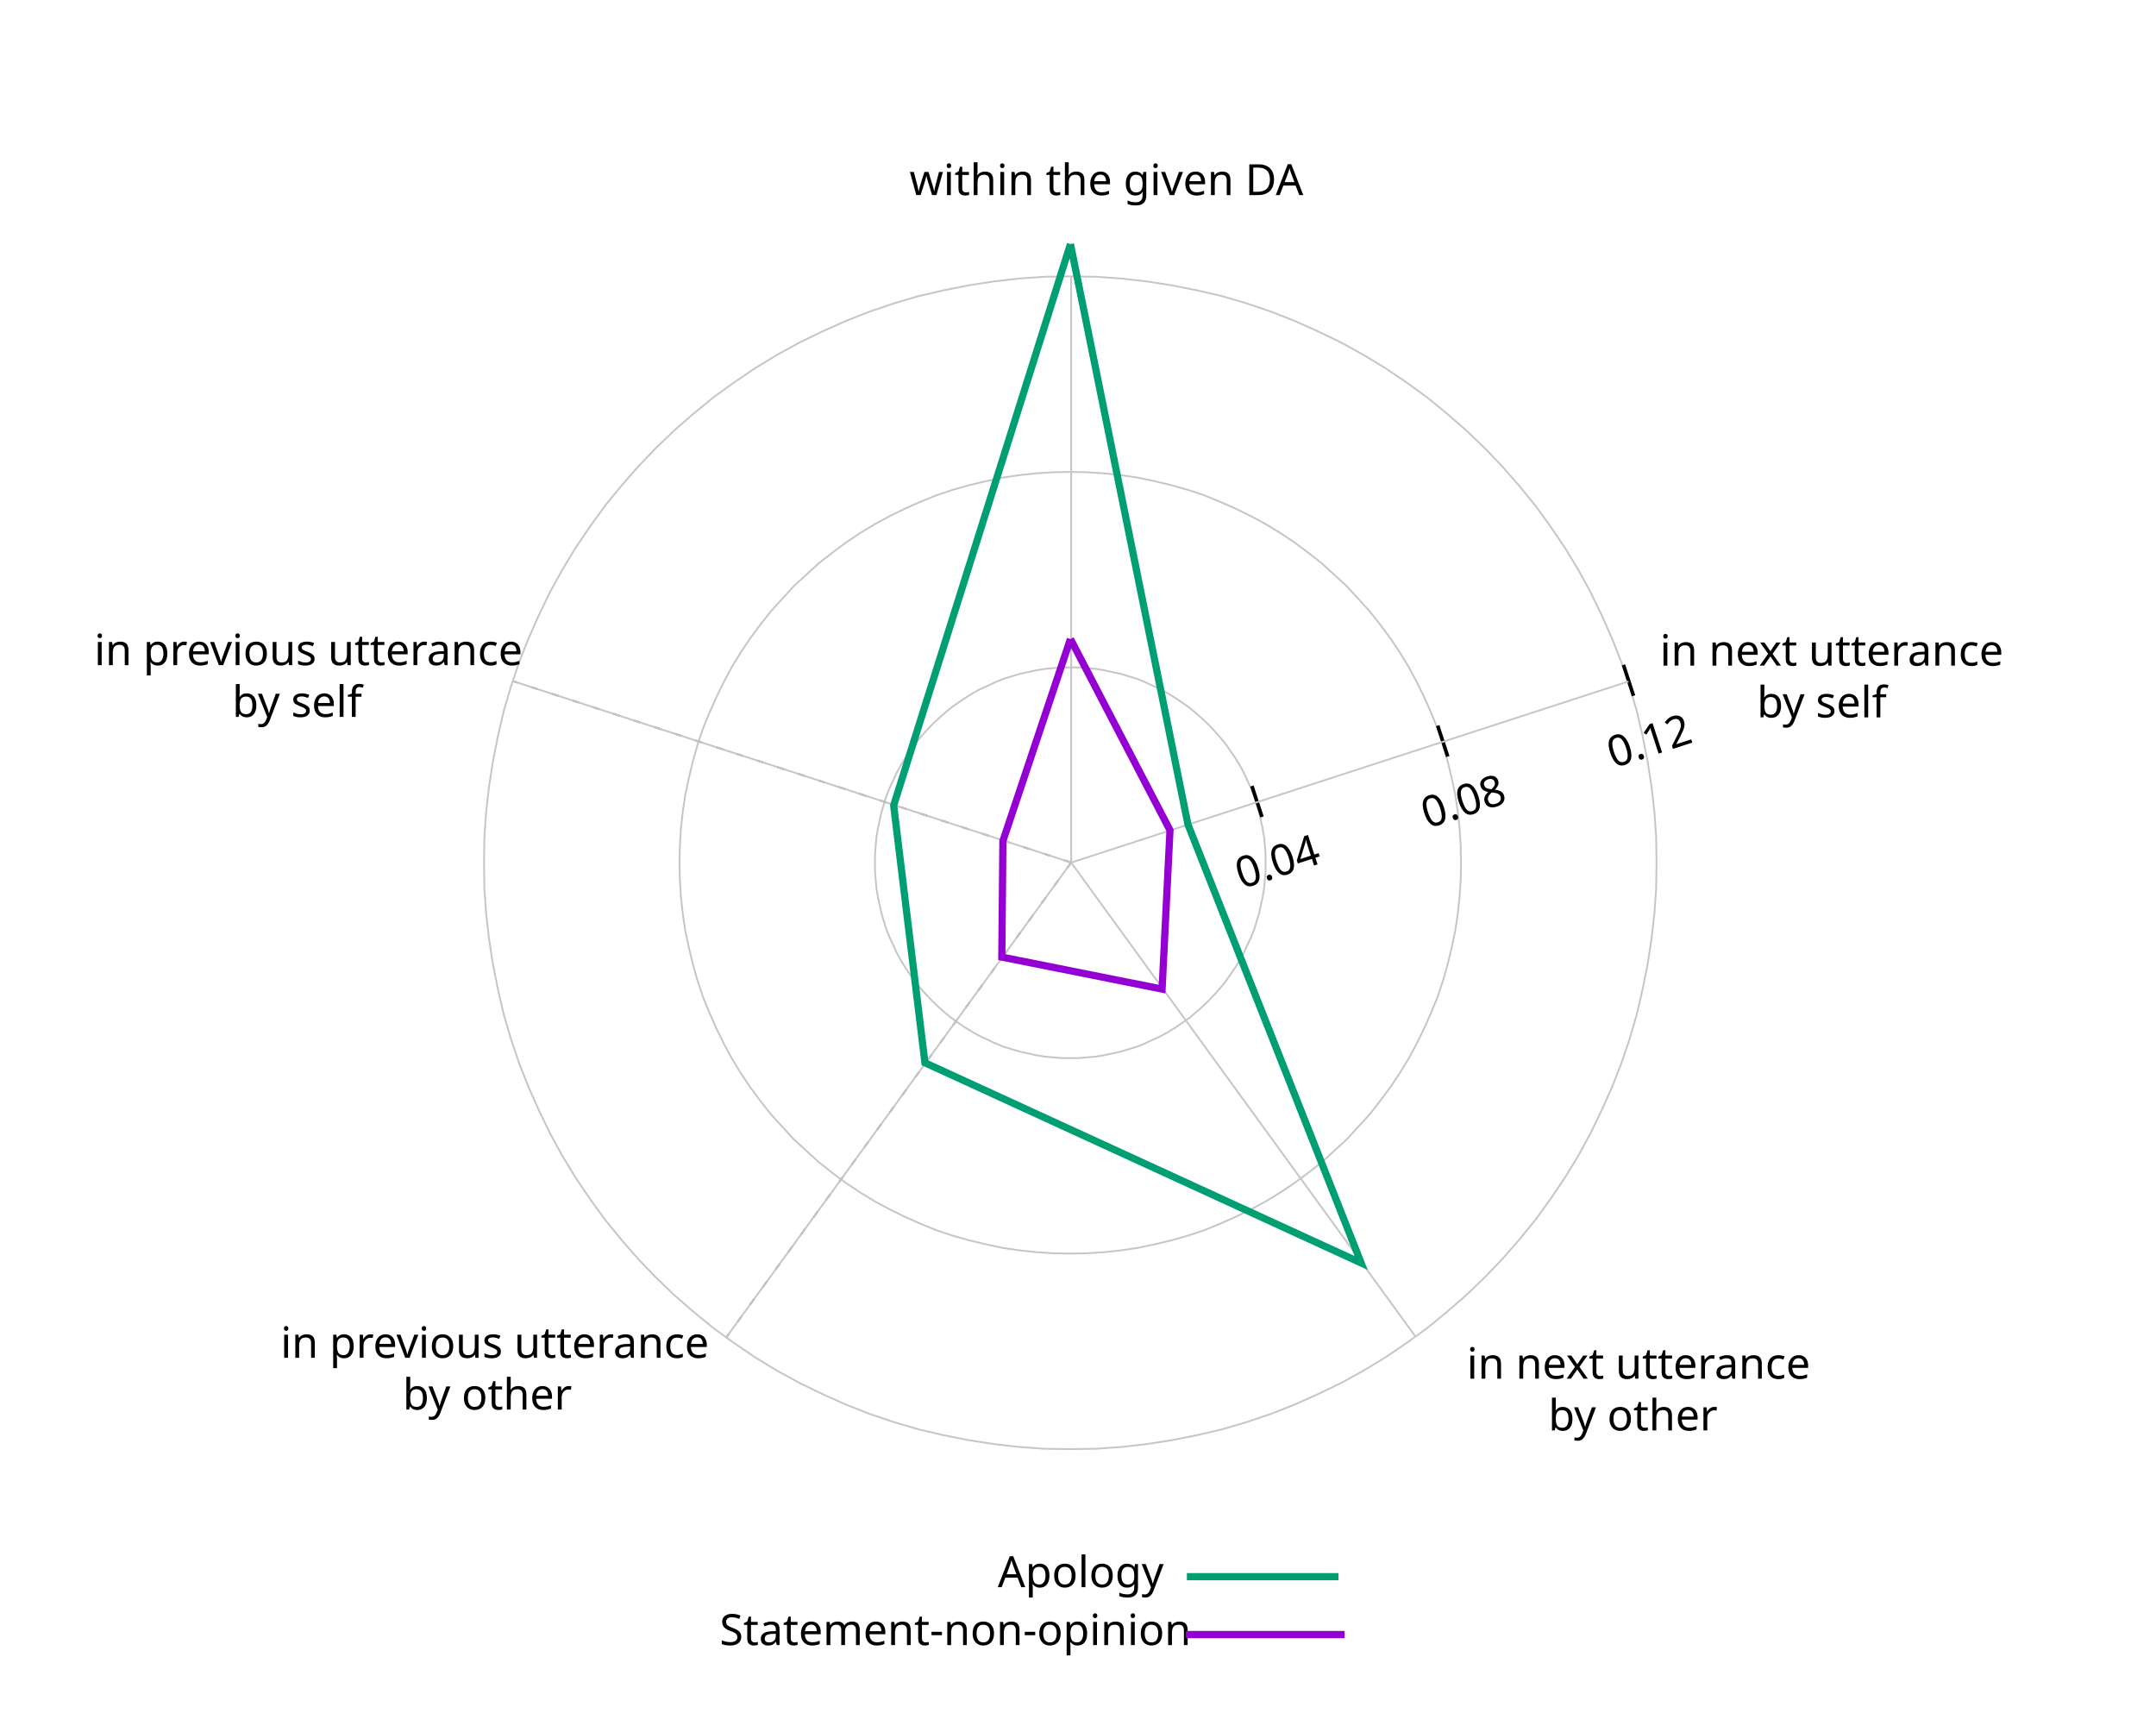
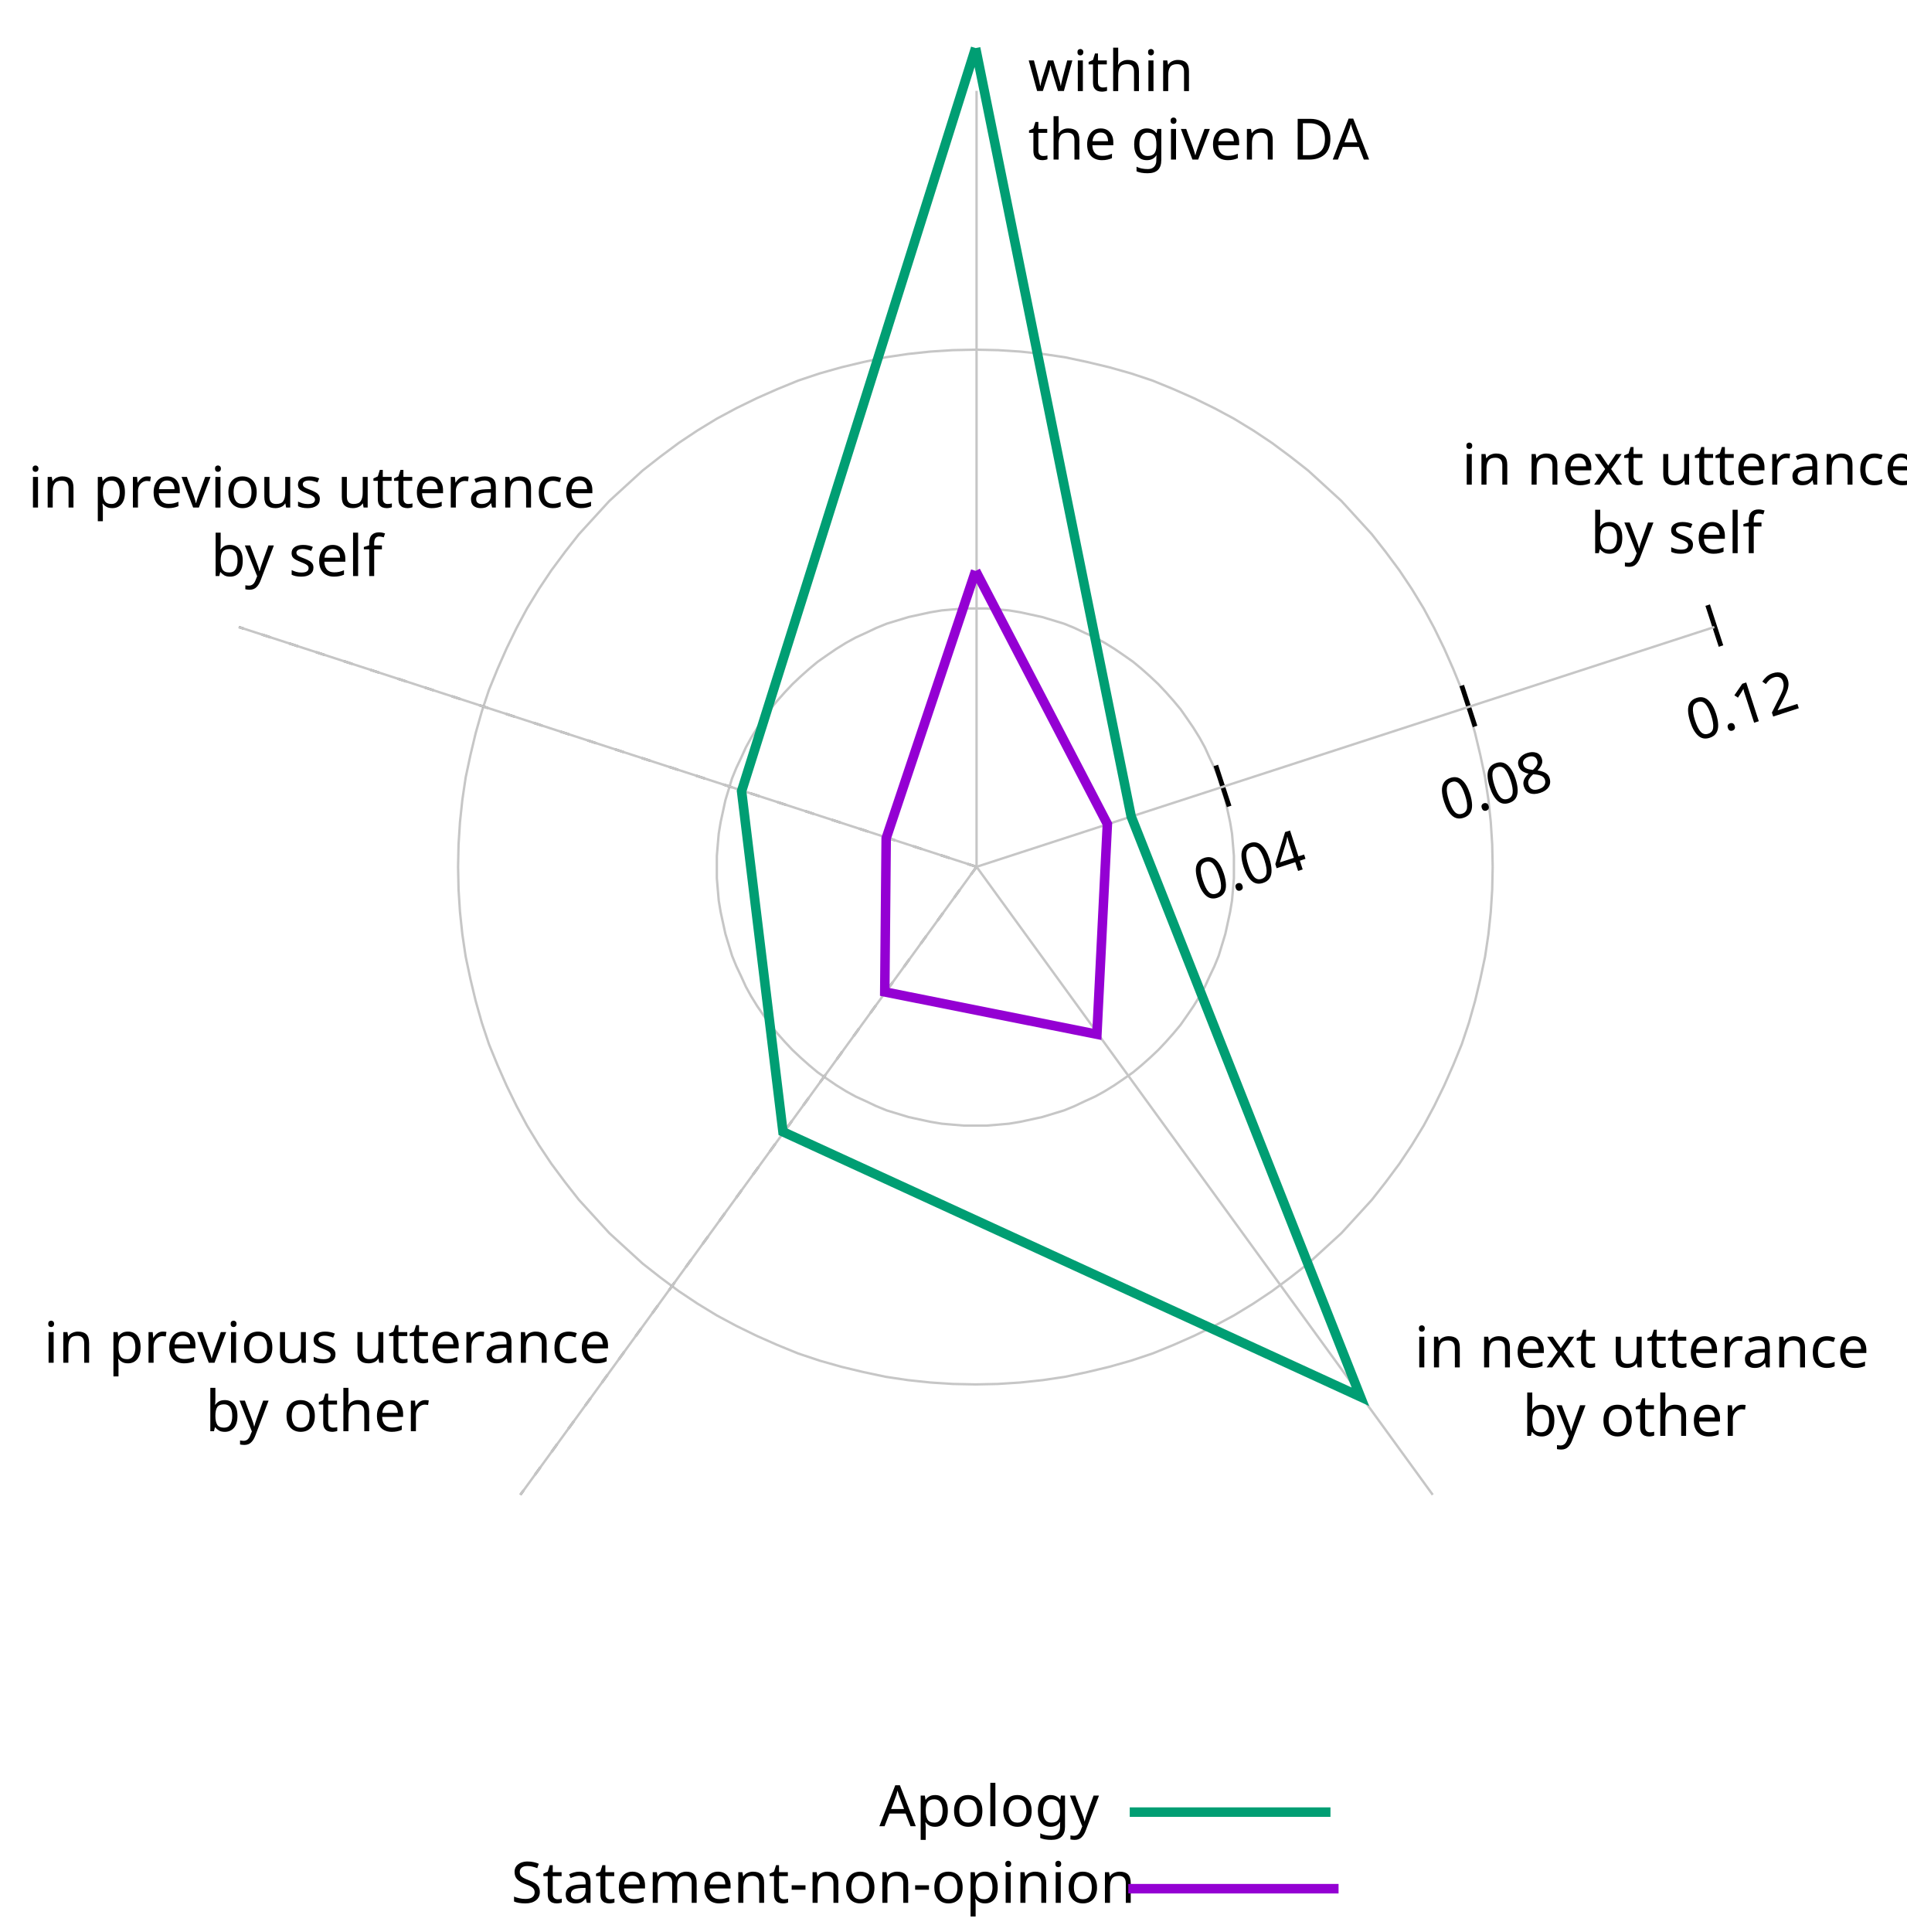
- <svg xmlns="http://www.w3.org/2000/svg" version="1.1" id="Layer_1" x="0px" y="0px" viewBox="0 0 600 480" style="enable-background:new 0 0 600 480;" xml:space="preserve">
+ <svg xmlns="http://www.w3.org/2000/svg" version="1.1" id="Layer_1" x="0px" y="0px" viewBox="0 0 400.8 406.1" style="enable-background:new 0 0 400.8 406.1;" xml:space="preserve">
  <style type="text/css">
- 	.st0{fill:none;}
- 	.st1{fill:none;stroke:#808080;stroke-width:0.5;stroke-dasharray:2,4;}
- 	.st2{fill:none;stroke:#C6C6C6;stroke-width:0.5;}
- 	.st3{fill:none;stroke:#000000;}
- 	.st4{font-family:'ArialMT';}
+ 	.st0{fill:none;stroke:#808080;stroke-width:0.5;stroke-dasharray:2,4;}
+ 	.st1{fill:none;stroke:#C6C6C6;stroke-width:0.5;}
+ 	.st2{fill:none;stroke:#000000;}
+ 	.st3{font-family:'ArialMT';}
+ 	.st4{font-size:12px;}
	.st5{font-size:12px;}
	.st6{enable-background:new    ;}
	.st7{fill:none;stroke:#9400D3;stroke-width:2;}
	.st8{fill:none;stroke:#009E73;stroke-width:2;}
</style>
-   <rect y="0" class="st0" width="600" height="480" />
-   <g>
-     <path class="st1" d="M297.9,240" />
-   </g>
-   <g>
-     <path class="st2" d="M352.2,240v-2.3l-0.2-2.4l-0.2-2.3l-0.4-2.4l-0.5-2.3l-0.5-2.3l-0.7-2.3l-0.7-2.3l-0.9-2.2l-1-2.1l-1-2.2   l-1.1-2l-1.3-2.1l-1.3-1.9l-1.4-2l-1.5-1.8l-1.6-1.8l-1.6-1.7l-1.7-1.6l-1.8-1.6l-1.8-1.5l-2-1.4l-1.9-1.3l-2.1-1.3l-2-1.1l-2.2-1   l-2.1-1l-2.2-0.9l-2.3-0.7l-2.3-0.7l-2.3-0.5l-2.3-0.5l-2.4-0.4l-2.3-0.2l-2.4-0.2h-2.3h-2.4l-2.4,0.2l-2.3,0.2l-2.4,0.4l-2.3,0.5   l-2.3,0.5l-2.3,0.7l-2.3,0.7l-2.2,0.9l-2.1,1l-2.2,1l-2,1.1l-2.1,1.3l-1.9,1.3l-2,1.4l-1.8,1.5l-1.8,1.6l-1.7,1.6l-1.6,1.7   l-1.6,1.8l-1.5,1.8l-1.4,2l-1.3,1.9l-1.3,2.1l-1.1,2l-1,2.2l-1,2.1l-0.9,2.2l-0.7,2.3l-0.7,2.3l-0.5,2.3l-0.5,2.3l-0.4,2.4   l-0.2,2.3l-0.2,2.4v2.3v2.4l0.2,2.4l0.2,2.3l0.4,2.4l0.5,2.3l0.5,2.3l0.7,2.3l0.7,2.3l0.9,2.2l1,2.1l1,2.2l1.1,2l1.3,2.1l1.3,1.9   l1.4,2l1.5,1.8l1.6,1.8l1.6,1.7l1.7,1.6l1.8,1.6l1.8,1.5l2,1.4l1.9,1.3l2.1,1.3l2,1.1l2.2,1l2.1,1l2.2,0.9l2.3,0.7l2.3,0.7l2.3,0.5   l2.3,0.5l2.4,0.4l2.3,0.2l2.4,0.2h2.4h2.3l2.4-0.2l2.3-0.2l2.4-0.4l2.3-0.5l2.3-0.5l2.3-0.7l2.3-0.7l2.2-0.9l2.1-1l2.2-1l2-1.1   l2.1-1.3l1.9-1.3l2-1.4l1.8-1.5l1.8-1.6l1.7-1.6l1.6-1.7l1.6-1.8l1.5-1.8l1.4-2l1.3-1.9l1.3-2.1l1.1-2l1-2.2l1-2.1l0.9-2.2l0.7-2.3   l0.7-2.3l0.5-2.3l0.5-2.3l0.4-2.4l0.2-2.3l0.2-2.4V240" />
-   </g>
-   <g>
-     <path class="st3" d="M349.8,223l-1.4-4.3 M349.8,223l1.4,4.3" />
+   <g>
+     <g transform="translate(434.7,58.0)">
+       <text transform="matrix(1 0 0 1 -773.9835 -10.9508)" class="st3 st5">in next utterance</text>
+       <text transform="matrix(1 0 0 1 -746.9835 3.4493)" class="st3 st5">by self</text>
+     </g>
+   </g>
+   <g id="gnuplot_plot_3">
+ </g>
+   <g id="gnuplot_plot_4">
+ </g>
+   <g id="gnuplot_plot_5">
+ </g>
+   <g id="gnuplot_plot_6">
+ </g>
+   <g id="gnuplot_plot_7">
+ </g>
+   <g id="gnuplot_plot_8">
+ </g>
+   <g>
+     <path class="st0" d="M205.1,182.2" />
+   </g>
+   <g>
+     <path class="st1" d="M259.4,182.2v-2.3l-0.2-2.4l-0.2-2.3l-0.4-2.4l-0.5-2.3l-0.5-2.3l-0.7-2.3l-0.7-2.3l-0.9-2.2l-1-2.1l-1-2.2   l-1.1-2l-1.3-2.1l-1.3-1.9l-1.4-2l-1.5-1.8l-1.6-1.8l-1.6-1.7l-1.7-1.6l-1.8-1.6l-1.8-1.5l-2-1.4l-1.9-1.3l-2.1-1.3l-2-1.1l-2.2-1   l-2.1-1l-2.2-0.9l-2.3-0.7l-2.3-0.7l-2.3-0.5l-2.3-0.5l-2.4-0.4l-2.3-0.2l-2.4-0.2h-2.3h-2.4l-2.4,0.2l-2.3,0.2l-2.4,0.4l-2.3,0.5   l-2.3,0.5l-2.3,0.7l-2.3,0.7l-2.2,0.9l-2.1,1l-2.2,1l-2,1.1l-2.1,1.3l-1.9,1.3l-2,1.4l-1.8,1.5l-1.8,1.6l-1.7,1.6l-1.6,1.7   l-1.6,1.8l-1.5,1.8l-1.4,2l-1.3,1.9l-1.3,2.1l-1.1,2l-1,2.2l-1,2.1l-0.9,2.2l-0.7,2.3l-0.7,2.3l-0.5,2.3l-0.5,2.3l-0.4,2.4   l-0.2,2.3l-0.2,2.4v2.3v2.4l0.2,2.4l0.2,2.3l0.4,2.4l0.5,2.3l0.5,2.3l0.7,2.3l0.7,2.3l0.9,2.2l1,2.1l1,2.2l1.1,2l1.3,2.1l1.3,1.9   l1.4,2l1.5,1.8l1.6,1.8l1.6,1.7l1.7,1.6l1.8,1.6l1.8,1.5l2,1.4l1.9,1.3l2.1,1.3l2,1.1l2.2,1l2.1,1l2.2,0.9l2.3,0.7l2.3,0.7l2.3,0.5   l2.3,0.5l2.4,0.4l2.3,0.2l2.4,0.2h2.4h2.3l2.4-0.2l2.3-0.2l2.4-0.4l2.3-0.5l2.3-0.5l2.3-0.7l2.3-0.7l2.2-0.9l2.1-1l2.2-1l2-1.1   l2.1-1.3l1.9-1.3l2-1.4l1.8-1.5l1.8-1.6l1.7-1.6l1.6-1.7l1.6-1.8l1.5-1.8l1.4-2l1.3-1.9l1.3-2.1l1.1-2l1-2.2l1-2.1l0.9-2.2l0.7-2.3   l0.7-2.3l0.5-2.3l0.5-2.3l0.4-2.4l0.2-2.3l0.2-2.4V182.2" />
+   </g>
+   <g>
+     <path class="st2" d="M257,165.2l-1.4-4.3 M257,165.2l1.4,4.3" />
    <g transform="translate(352.2,261.9)">
-       <text transform="matrix(0.9511 -0.309 0.309 0.9511 -6.7701 -14.4941)" class="st4 st5">0.04</text>
-     </g>
-   </g>
-   <g>
-     <path class="st2" d="M406.6,240l-0.1-4.7l-0.3-4.7l-0.5-4.7l-0.7-4.7l-1-4.7l-1.1-4.6l-1.3-4.6l-1.5-4.5l-1.8-4.4l-1.9-4.3   l-2.1-4.3l-2.2-4.1l-2.5-4.1l-2.6-3.9l-2.9-3.9l-2.9-3.7l-3.2-3.5l-3.2-3.5l-3.5-3.2l-3.5-3.2l-3.7-2.9l-3.9-2.9l-3.9-2.6l-4.1-2.5   l-4.1-2.2l-4.3-2.1l-4.3-1.9l-4.4-1.8l-4.5-1.5L326,135l-4.6-1.1l-4.7-1l-4.7-0.7l-4.7-0.5l-4.7-0.3l-4.7-0.1l-4.8,0.1l-4.7,0.3   l-4.7,0.5l-4.7,0.7l-4.7,1l-4.6,1.1l-4.6,1.3l-4.5,1.5l-4.4,1.8l-4.3,1.9l-4.3,2.1l-4.1,2.2l-4.1,2.5l-3.9,2.6l-3.9,2.9l-3.7,2.9   l-3.5,3.2l-3.5,3.2l-3.2,3.5l-3.2,3.5l-2.9,3.7l-2.9,3.9l-2.6,3.9l-2.5,4.1l-2.2,4.1l-2.1,4.3l-1.9,4.3l-1.8,4.4l-1.5,4.5l-1.3,4.6   l-1.1,4.6l-1,4.7l-0.7,4.7l-0.5,4.7l-0.3,4.7l-0.1,4.7l0.1,4.8l0.3,4.7l0.5,4.7l0.7,4.7l1,4.7l1.1,4.6l1.3,4.6l1.5,4.5l1.8,4.4   l1.9,4.3l2.1,4.3l2.2,4.1l2.5,4.1l2.6,3.9l2.9,3.9l2.9,3.7l3.2,3.5l3.2,3.5l3.5,3.2l3.5,3.2l3.7,2.9l3.9,2.9l3.9,2.6l4.1,2.5   l4.1,2.2l4.3,2.1l4.3,1.9l4.4,1.8l4.5,1.5l4.6,1.3l4.6,1.1l4.7,1l4.7,0.7l4.7,0.5l4.7,0.3l4.8,0.1l4.7-0.1l4.7-0.3l4.7-0.5l4.7-0.7   l4.7-1l4.6-1.1l4.6-1.3l4.5-1.5l4.4-1.8l4.3-1.9l4.3-2.1l4.1-2.2l4.1-2.5l3.9-2.6l3.9-2.9l3.7-2.9l3.5-3.2l3.5-3.2l3.2-3.5l3.2-3.5   l2.9-3.7l2.9-3.9l2.6-3.9l2.5-4.1l2.2-4.1l2.1-4.3l1.9-4.3l1.8-4.4l1.5-4.5l1.3-4.6l1.1-4.6l1-4.7l0.7-4.7l0.5-4.7l0.3-4.7   L406.6,240" />
-   </g>
-   <g>
-     <path class="st3" d="M401.5,206.2l-1.4-4.3 M401.5,206.2l1.4,4.3" />
+       <text transform="matrix(0.9511 -0.309 0.309 0.9511 -99.5696 -72.2494)" class="st3 st4">0.04</text>
+     </g>
+   </g>
+   <g>
+     <path class="st1" d="M313.8,182.2l-0.1-4.7l-0.3-4.7l-0.5-4.7l-0.7-4.7l-1-4.7l-1.1-4.6l-1.3-4.6l-1.5-4.5l-1.8-4.4l-1.9-4.3   l-2.1-4.3l-2.2-4.1l-2.5-4.1l-2.6-3.9l-2.9-3.9l-2.9-3.7l-3.2-3.5l-3.2-3.5l-3.5-3.2l-3.5-3.2l-3.7-2.9l-3.9-2.9l-3.9-2.6l-4.1-2.5   l-4.1-2.2l-4.3-2.1l-4.3-1.9l-4.4-1.8l-4.5-1.5l-4.6-1.3l-4.6-1.1l-4.7-1l-4.7-0.7l-4.7-0.5l-4.7-0.3l-4.7-0.1l-4.8,0.1l-4.7,0.3   l-4.7,0.5l-4.7,0.7l-4.7,1l-4.6,1.1l-4.6,1.3l-4.5,1.5l-4.4,1.8l-4.3,1.9l-4.3,2.1l-4.1,2.2l-4.1,2.5l-3.9,2.6l-3.9,2.9l-3.7,2.9   l-3.5,3.2l-3.5,3.2l-3.2,3.5l-3.2,3.5l-2.9,3.7l-2.9,3.9l-2.6,3.9l-2.5,4.1l-2.2,4.1l-2.1,4.3l-1.9,4.3l-1.8,4.4l-1.5,4.5l-1.3,4.6   l-1.1,4.6l-1,4.7l-0.7,4.7l-0.5,4.7l-0.3,4.7l-0.1,4.7l0.1,4.8l0.3,4.7l0.5,4.7l0.7,4.7l1,4.7l1.1,4.6l1.3,4.6l1.5,4.5l1.8,4.4   l1.9,4.3l2.1,4.3l2.2,4.1l2.5,4.1l2.6,3.9l2.9,3.9l2.9,3.7l3.2,3.5l3.2,3.5l3.5,3.2l3.5,3.2l3.7,2.9l3.9,2.9l3.9,2.6l4.1,2.5   l4.1,2.2l4.3,2.1l4.3,1.9l4.4,1.8l4.5,1.5l4.6,1.3l4.6,1.1l4.7,1l4.7,0.7l4.7,0.5l4.7,0.3l4.8,0.1l4.7-0.1l4.7-0.3l4.7-0.5l4.7-0.7   l4.7-1l4.6-1.1l4.6-1.3l4.5-1.5l4.4-1.8l4.3-1.9l4.3-2.1l4.1-2.2l4.1-2.5l3.9-2.6l3.9-2.9l3.7-2.9l3.5-3.2l3.5-3.2l3.2-3.5l3.2-3.5   l2.9-3.7l2.9-3.9l2.6-3.9l2.5-4.1l2.2-4.1l2.1-4.3l1.9-4.3l1.8-4.4l1.5-4.5l1.3-4.6l1.1-4.6l1-4.7l0.7-4.7l0.5-4.7l0.3-4.7   L313.8,182.2" />
+   </g>
+   <g>
+     <path class="st2" d="M308.7,148.4l-1.4-4.3 M308.7,148.4l1.4,4.3" />
    <g transform="translate(406.6,261.9)">
-       <text transform="matrix(0.9511 -0.309 0.309 0.9511 -9.4325 -31.3046)" class="st4 st5">0.08</text>
-     </g>
-   </g>
-   <g>
-     <path class="st2" d="M461,240l-0.1-7.1l-0.5-7.1l-0.8-7l-1.1-7.1l-1.4-7l-1.6-6.9l-2-6.8l-2.3-6.8l-2.6-6.6l-2.9-6.5l-3.1-6.4   l-3.4-6.2l-3.7-6.1l-4-5.9l-4.2-5.8l-4.5-5.5l-4.7-5.4l-4.9-5.1l-5.1-4.9l-5.4-4.7l-5.5-4.5l-5.8-4.2l-5.9-4l-6.1-3.7l-6.2-3.4   l-6.4-3.1l-6.5-2.9l-6.6-2.6l-6.8-2.3l-6.8-2l-6.9-1.6l-7-1.4l-7.1-1.1l-7-0.8L305,77l-7.1-0.1l-7.2,0.1l-7.1,0.5l-7,0.8l-7.1,1.1   l-7,1.4l-6.9,1.6l-6.8,2l-6.8,2.3l-6.6,2.6l-6.5,2.9l-6.4,3.1l-6.2,3.4l-6.1,3.7l-5.9,4l-5.8,4.2l-5.5,4.5l-5.4,4.7l-5.1,4.9   l-4.9,5.1l-4.7,5.4l-4.5,5.5l-4.2,5.8l-4,5.9l-3.7,6.1l-3.4,6.2l-3.1,6.4l-2.9,6.5l-2.6,6.6l-2.3,6.8l-2,6.8l-1.6,6.9l-1.4,7   l-1.1,7.1l-0.8,7l-0.5,7.1l-0.1,7.1l0.1,7.2l0.5,7.1l0.8,7l1.1,7.1l1.4,7l1.6,6.9l2,6.8l2.3,6.8l2.6,6.6l2.9,6.5l3.1,6.4l3.4,6.2   l3.7,6.1l4,5.9l4.2,5.8l4.5,5.5l4.7,5.4l4.9,5.1l5.1,4.9l5.4,4.7l5.5,4.5l5.8,4.2l5.9,4l6.1,3.7l6.2,3.4l6.4,3.1l6.5,2.9l6.6,2.6   l6.8,2.3l6.8,2l6.9,1.6l7,1.4l7.1,1.1l7,0.8l7.1,0.5l7.2,0.1l7.1-0.1l7.1-0.5l7-0.8l7.1-1.1l7-1.4l6.9-1.6l6.8-2l6.8-2.3l6.6-2.6   l6.5-2.9l6.4-3.1l6.2-3.4l6.1-3.7l5.9-4l5.8-4.2l5.5-4.5l5.4-4.7l5.1-4.9l4.9-5.1l4.7-5.4l4.5-5.5l4.2-5.8l4-5.9l3.7-6.1l3.4-6.2   l3.1-6.4l2.9-6.5l2.6-6.6l2.3-6.8l2-6.8l1.6-6.9l1.4-7l1.1-7.1l0.8-7l0.5-7.1L461,240" />
-   </g>
-   <g>
-     <path class="st3" d="M453.2,189.3l-1.4-4.3 M453.2,189.3l1.4,4.3" />
+       <text transform="matrix(0.9511 -0.309 0.309 0.9511 -102.2319 -89.0603)" class="st3 st4">0.08</text>
+     </g>
+   </g>
+   <g>
+     <path class="st2" d="M360.4,131.5l-1.4-4.3 M360.4,131.5l1.4,4.3" />
    <g transform="translate(461.0,261.9)">
-       <text transform="matrix(0.9511 -0.309 0.309 0.9511 -12.0948 -48.1152)" class="st4 st5">0.12</text>
-     </g>
-   </g>
-   <g>
-     <path class="st2" d="M298.1,240l155.1-50.4 M298.1,240l155.1-50.4" />
-   </g>
-   <g>
-     <path class="st1" d="M298.1,240L143,189.6 M298.1,240L143,189.6" />
-   </g>
-   <g>
-     <path class="st2" d="M298.1,240L143,189.6 M298.1,240L143,189.6" />
-   </g>
-   <g>
-     <path class="st1" d="M298.1,240l-95.9,132 M298.1,240l-95.9,132" />
-   </g>
-   <g>
-     <path class="st2" d="M298.1,240l-95.9,132 M298.1,240l-95.9,132" />
-   </g>
-   <g>
-     <path class="st2" d="M298.1,240l95.9,132 M298.1,240l95.9,132" />
-   </g>
-   <g>
-     <path class="st2" d="M298.1,240l0-163.1 M298.1,240l0-163.1" />
-   </g>
-   <g>
-     <g transform="translate(434.7,58.0)">
-       <text transform="matrix(1 0 0 1 -234.4426 399.7218)" class="st4 st5">Statement-non-opinion</text>
-     </g>
-   </g>
-   <g>
-     <g transform="translate(434.7,58.0)">
-       <text transform="matrix(1 0 0 1 -181.5997 -3.7174)" class="st4 st5">within the given DA</text>
-     </g>
-   </g>
-   <g>
-     <g transform="translate(434.7,58.0)">
-       <text transform="matrix(1 0 0 1 -408.4801 127.0678)" class="st6">
-         <tspan x="0" y="0" class="st4 st5">in previous utterance</tspan>
-         <tspan x="38.4" y="14.4" class="st4 st5">by self</tspan>
+       <text transform="matrix(0.9511 -0.309 0.309 0.9511 -104.8938 -105.8704)" class="st3 st4">0.12</text>
+     </g>
+   </g>
+   <g>
+     <path class="st1" d="M205.3,182.2l155.1-50.4 M205.3,182.2l155.1-50.4" />
+   </g>
+   <g>
+     <path class="st0" d="M205.3,182.2L50.2,131.8 M205.3,182.2L50.2,131.8" />
+   </g>
+   <g>
+     <path class="st1" d="M205.3,182.2L50.2,131.8 M205.3,182.2L50.2,131.8" />
+   </g>
+   <g>
+     <path class="st0" d="M205.3,182.2l-95.9,132 M205.3,182.2l-95.9,132" />
+   </g>
+   <g>
+     <path class="st1" d="M205.3,182.2l-95.9,132 M205.3,182.2l-95.9,132" />
+   </g>
+   <g>
+     <path class="st1" d="M205.3,182.2l95.9,132 M205.3,182.2l95.9,132" />
+   </g>
+   <g>
+     <path class="st1" d="M205.3,182.2V19.1 M205.3,182.2V19.1" />
+   </g>
+   <g>
+     <g transform="translate(434.7,58.0)">
+       <text transform="matrix(1 0 0 1 -327.2425 341.9657)" class="st3 st5">Statement-non-opinion</text>
+     </g>
+   </g>
+   <g>
+     <g transform="translate(434.7,58.0)">
+       <text transform="matrix(1 0 0 1 -218.5607 -38.8558)" class="st6">
+         <tspan x="0" y="0" class="st3 st5">within </tspan>
+         <tspan x="0" y="14.4" class="st3 st5">the given DA</tspan>
      </text>
    </g>
  </g>
  <g>
    <g transform="translate(434.7,58.0)">
-       <text transform="matrix(1 0 0 1 -356.6235 319.7979)" class="st6">
-         <tspan x="0" y="0" class="st4 st5">in previous utterance</tspan>
-         <tspan x="34" y="14.4" class="st4 st5">by other</tspan>
+       <text transform="matrix(1 0 0 1 -428.7877 48.6841)" class="st3 st5">in previous utterance</text>
+       <text transform="matrix(1 0 0 1 -390.3877 63.0841)" class="st3 st5">by self</text>
+     </g>
+   </g>
+   <g>
+     <g transform="translate(434.7,58.0)">
+       <text transform="matrix(1 0 0 1 -425.5001 228.4437)" class="st3 st5">in previous utterance</text>
+       <text transform="matrix(1 0 0 1 -391.5001 242.8437)" class="st3 st5">by other</text>
+     </g>
+   </g>
+   <g>
+     <g transform="translate(434.7,58.0)">
+       <text transform="matrix(1 0 0 1 -137.3499 229.4159)" class="st3 st5">in next utterance</text>
+       <text transform="matrix(1 0 0 1 -114.65 243.8159)" class="st3 st5">by other</text>
+     </g>
+   </g>
+   <g>
+     <g transform="translate(434.7,58.0)">
+       <text transform="matrix(1 0 0 1 -127.3701 43.8718)" class="st3 st5">in next utterance</text>
+       <text transform="matrix(1 0 0 1 -100.3701 58.2719)" class="st3 st5">by self</text>
+     </g>
+   </g>
+   <g>
+     <path class="st7" d="M237.2,397h44.2 M205.1,120l-18.8,56.2l-0.3,32.3l44.6,8.9l2.2-44.2L205.1,120" />
+   </g>
+   <g>
+     <g transform="translate(434.7,76.0)">
+       <text transform="matrix(1 0 0 1 -249.8326 307.8622)" class="st3 st5">Apology</text>
+     </g>
+   </g>
+   <g>
+     <path class="st8" d="M237.5,380.9h42.2 M205.1,10.1l-49.2,156.2l8.7,71.6L286,293.6l-48.2-122L205.1,10.1" />
+   </g>
+   <g>
+     <path class="st0" d="M-797.3,37.8" />
+   </g>
+   <g>
+     <path class="st1" d="M-743,37.8v-2.3l-0.2-2.4l-0.2-2.3l-0.4-2.4l-0.5-2.3l-0.5-2.3l-0.7-2.3l-0.7-2.3l-0.9-2.2l-1-2.1l-1-2.2   l-1.1-2l-1.3-2.1l-1.3-1.9l-1.4-2l-1.5-1.8l-1.6-1.8l-1.6-1.7l-1.7-1.6l-1.8-1.6l-1.8-1.5l-2-1.4l-1.9-1.3l-2.1-1.3l-2-1.1l-2.2-1   l-2.1-1l-2.2-0.9L-781-14l-2.3-0.7l-2.3-0.5l-2.3-0.5l-2.4-0.4l-2.3-0.2l-2.4-0.2h-2.3h-2.4l-2.4,0.2l-2.3,0.2l-2.4,0.4l-2.3,0.5   l-2.3,0.5l-2.3,0.7l-2.3,0.7l-2.2,0.9l-2.1,1l-2.2,1l-2,1.1l-2.1,1.3l-1.9,1.3l-2,1.4l-1.8,1.5l-1.8,1.6l-1.7,1.6l-1.6,1.7   l-1.6,1.8l-1.5,1.8l-1.4,2l-1.3,1.9l-1.3,2.1l-1.1,2l-1,2.2l-1,2.1l-0.9,2.2l-0.7,2.3l-0.7,2.3l-0.5,2.3l-0.5,2.3l-0.4,2.4   l-0.2,2.3l-0.2,2.4v2.3v2.4l0.2,2.4l0.2,2.3l0.4,2.4l0.5,2.3l0.5,2.3l0.7,2.3l0.7,2.3l0.9,2.2l1,2.1l1,2.2l1.1,2l1.3,2.1l1.3,1.9   l1.4,2l1.5,1.8l1.6,1.8l1.6,1.7l1.7,1.6l1.8,1.6l1.8,1.5l2,1.4l1.9,1.3l2.1,1.3l2,1.1l2.2,1l2.1,1l2.2,0.9l2.3,0.7l2.3,0.7l2.3,0.5   l2.3,0.5l2.4,0.4l2.3,0.2l2.4,0.2h2.4h2.3l2.4-0.2l2.3-0.2l2.4-0.4l2.3-0.5l2.3-0.5l2.3-0.7l2.3-0.7l2.2-0.9l2.1-1l2.2-1l2-1.1   l2.1-1.3l1.9-1.3l2-1.4l1.8-1.5l1.8-1.6l1.7-1.6l1.6-1.7l1.6-1.8l1.5-1.8l1.4-2l1.3-1.9l1.3-2.1l1.1-2l1-2.2l1-2.1l0.9-2.2l0.7-2.3   l0.7-2.3l0.5-2.3l0.5-2.3l0.4-2.4l0.2-2.3l0.2-2.4V37.8" />
+   </g>
+   <g>
+     <path class="st2" d="M-745.4,20.8l-1.4-4.3 M-745.4,20.8l1.4,4.3" />
+     <g transform="translate(352.2,261.9)">
+       <text transform="matrix(0.9511 -0.309 0.309 0.9511 -1101.986 -216.6475)" class="st3 st4">0.04</text>
+     </g>
+   </g>
+   <g>
+     <path class="st1" d="M-688.6,37.8l-0.1-4.7l-0.3-4.7l-0.5-4.7l-0.7-4.7l-1-4.7l-1.1-4.6l-1.3-4.6l-1.5-4.5l-1.8-4.4l-1.9-4.3   l-2.1-4.3l-2.2-4.1l-2.5-4.1l-2.6-3.9l-2.9-3.9l-2.9-3.7l-3.2-3.5l-3.2-3.5l-3.5-3.2l-3.5-3.2l-3.7-2.9l-3.9-2.9l-3.9-2.6l-4.1-2.5   l-4.1-2.2l-4.3-2.1l-4.3-1.9l-4.4-1.8l-4.5-1.5l-4.6-1.3l-4.6-1.1l-4.7-1l-4.7-0.7l-4.7-0.5l-4.7-0.3l-4.7-0.1l-4.8,0.1l-4.7,0.3   l-4.7,0.5l-4.7,0.7l-4.7,1l-4.6,1.1l-4.6,1.3l-4.5,1.5l-4.4,1.8l-4.3,1.9l-4.3,2.1l-4.1,2.2l-4.1,2.5l-3.9,2.6l-3.9,2.9l-3.7,2.9   l-3.5,3.2l-3.5,3.2l-3.2,3.5l-3.2,3.5l-2.9,3.7l-2.9,3.9l-2.6,3.9l-2.5,4.1l-2.2,4.1l-2.1,4.3l-1.9,4.3l-1.8,4.4l-1.5,4.5l-1.3,4.6   l-1.1,4.6l-1,4.7l-0.7,4.7l-0.5,4.7l-0.3,4.7l-0.1,4.7l0.1,4.8l0.3,4.7l0.5,4.7l0.7,4.7l1,4.7l1.1,4.6l1.3,4.6l1.5,4.5l1.8,4.4   l1.9,4.3l2.1,4.3l2.2,4.1l2.5,4.1l2.6,3.9l2.9,3.9l2.9,3.7l3.2,3.5l3.2,3.5l3.5,3.2l3.5,3.2l3.7,2.9l3.9,2.9l3.9,2.6l4.1,2.5   l4.1,2.2l4.3,2.1l4.3,1.9l4.4,1.8l4.5,1.5l4.6,1.3l4.6,1.1l4.7,1l4.7,0.7l4.7,0.5l4.7,0.3l4.8,0.1l4.7-0.1l4.7-0.3l4.7-0.5l4.7-0.7   l4.7-1l4.6-1.1l4.6-1.3l4.5-1.5l4.4-1.8l4.3-1.9l4.3-2.1l4.1-2.2l4.1-2.5l3.9-2.6l3.9-2.9l3.7-2.9l3.5-3.2l3.5-3.2l3.2-3.5l3.2-3.5   l2.9-3.7l2.9-3.9l2.6-3.9l2.5-4.1l2.2-4.1l2.1-4.3l1.9-4.3l1.8-4.4l1.5-4.5l1.3-4.6l1.1-4.6l1-4.7l0.7-4.7l0.5-4.7l0.3-4.7   L-688.6,37.8" />
+   </g>
+   <g>
+     <path class="st2" d="M-693.7,4l-1.4-4.3 M-693.7,4l1.4,4.3" />
+     <g transform="translate(406.6,261.9)">
+       <text transform="matrix(0.9511 -0.309 0.309 0.9511 -1104.648 -233.4585)" class="st3 st4">0.08</text>
+     </g>
+   </g>
+   <g>
+     <path class="st2" d="M-642-12.9l-1.4-4.3 M-642-12.9l1.4,4.3" />
+     <g transform="translate(461.0,261.9)">
+       <text transform="matrix(0.9511 -0.309 0.309 0.9511 -1107.31 -250.2685)" class="st3 st4">0.12</text>
+     </g>
+   </g>
+   <g>
+     <path class="st1" d="M-797.1,37.8L-642-12.6 M-797.1,37.8L-642-12.6" />
+   </g>
+   <g>
+     <path class="st0" d="M-797.1,37.8l-155.1-50.4 M-797.1,37.8l-155.1-50.4" />
+   </g>
+   <g>
+     <path class="st1" d="M-797.1,37.8l-155.1-50.4 M-797.1,37.8l-155.1-50.4" />
+   </g>
+   <g>
+     <path class="st0" d="M-797.1,37.8l-95.9,132 M-797.1,37.8l-95.9,132" />
+   </g>
+   <g>
+     <path class="st1" d="M-797.1,37.8l-95.9,132 M-797.1,37.8l-95.9,132" />
+   </g>
+   <g>
+     <path class="st1" d="M-797.1,37.8l95.9,132 M-797.1,37.8l95.9,132" />
+   </g>
+   <g>
+     <path class="st1" d="M-797.1,37.8v-163.1 M-797.1,37.8v-163.1" />
+   </g>
+   <g>
+     <g transform="translate(434.7,58.0)">
+       <text transform="matrix(1 0 0 1 -1329.659 197.5676)" class="st3 st5">Statement-non-opinion</text>
+     </g>
+   </g>
+   <g>
+     <g transform="translate(434.7,58.0)">
+       <text transform="matrix(1 0 0 1 -1220.977 -183.254)" class="st6">
+         <tspan x="0" y="0" class="st3 st5">within </tspan>
+         <tspan x="0" y="14.4" class="st3 st5">the given DA</tspan>
      </text>
    </g>
  </g>
  <g>
    <g transform="translate(434.7,58.0)">
-       <text transform="matrix(1 0 0 1 -26.5129 325.6065)" class="st6">
-         <tspan x="0" y="0" class="st4 st5">in next utterance</tspan>
-         <tspan x="22.7" y="14.4" class="st4 st5">by other</tspan>
-       </text>
-     </g>
-   </g>
-   <g>
-     <g transform="translate(434.7,58.0)">
-       <text transform="matrix(1 0 0 1 27.2327 127.2035)" class="st6">
-         <tspan x="0" y="0" class="st4 st5">in next utterance</tspan>
-         <tspan x="27" y="14.4" class="st4 st5">by self</tspan>
-       </text>
-     </g>
-   </g>
-   <g>
-     <path class="st7" d="M330,454.8h44.2 M297.9,177.8L279.1,234l-0.3,32.3l44.6,8.9l2.2-44.2L297.9,177.8" />
+       <text transform="matrix(1 0 0 1 -1431.204 -95.7141)" class="st3 st5">in previous utterance</text>
+       <text transform="matrix(1 0 0 1 -1392.804 -81.3141)" class="st3 st5">by self</text>
+     </g>
+   </g>
+   <g>
+     <g transform="translate(434.7,58.0)">
+       <text transform="matrix(1 0 0 1 -1427.916 84.0455)" class="st3 st5">in previous utterance</text>
+       <text transform="matrix(1 0 0 1 -1393.916 98.4455)" class="st3 st5">by other</text>
+     </g>
+   </g>
+   <g>
+     <g transform="translate(434.7,58.0)">
+       <text transform="matrix(1 0 0 1 -1139.766 85.0177)" class="st3 st5">in next utterance</text>
+       <text transform="matrix(1 0 0 1 -1117.066 99.4177)" class="st3 st5">by other</text>
+     </g>
+   </g>
+   <g>
+     <g transform="translate(434.7,58.0)">
+       <text transform="matrix(1 0 0 1 -1129.786 -100.5263)" class="st3 st5">in next utterance</text>
+       <text transform="matrix(1 0 0 1 -1102.786 -86.1263)" class="st3 st5">by self</text>
+     </g>
+   </g>
+   <g>
+     <path class="st7" d="M-765.2,252.6h44.2 M-797.3-24.4l-18.8,56.2l-0.3,32.3l44.6,8.9l2.2-44.2L-797.3-24.4" />
  </g>
  <g>
    <g transform="translate(434.7,76.0)">
-       <text transform="matrix(1 0 0 1 -157.0326 365.6183)" class="st4 st5">Apology</text>
-     </g>
-   </g>
-   <g>
-     <path class="st8" d="M330.3,438.7h42.2 M297.9,67.9l-49.2,156.2l8.7,71.6l121.4,55.7l-48.2-122L297.9,67.9" />
-   </g>
-   <g id="gnuplot_plot_3">
- </g>
-   <g id="gnuplot_plot_4">
- </g>
-   <g id="gnuplot_plot_5">
- </g>
-   <g id="gnuplot_plot_6">
- </g>
-   <g id="gnuplot_plot_7">
- </g>
-   <g id="gnuplot_plot_8">
+       <text transform="matrix(1 0 0 1 -1252.249 163.464)" class="st3 st5">Apology</text>
+     </g>
+   </g>
+   <g>
+     <path class="st8" d="M-764.9,236.5h42.2 M-797.3-134.3l-49.2,156.2l8.7,71.6l121.4,55.7l-48.2-122L-797.3-134.3" />
+   </g>
+   <g id="gnuplot_plot_3_1_">
+ </g>
+   <g id="gnuplot_plot_4_1_">
+ </g>
+   <g id="gnuplot_plot_5_1_">
+ </g>
+   <g id="gnuplot_plot_6_1_">
+ </g>
+   <g id="gnuplot_plot_7_1_">
+ </g>
+   <g id="gnuplot_plot_8_1_">
</g>
</svg>
